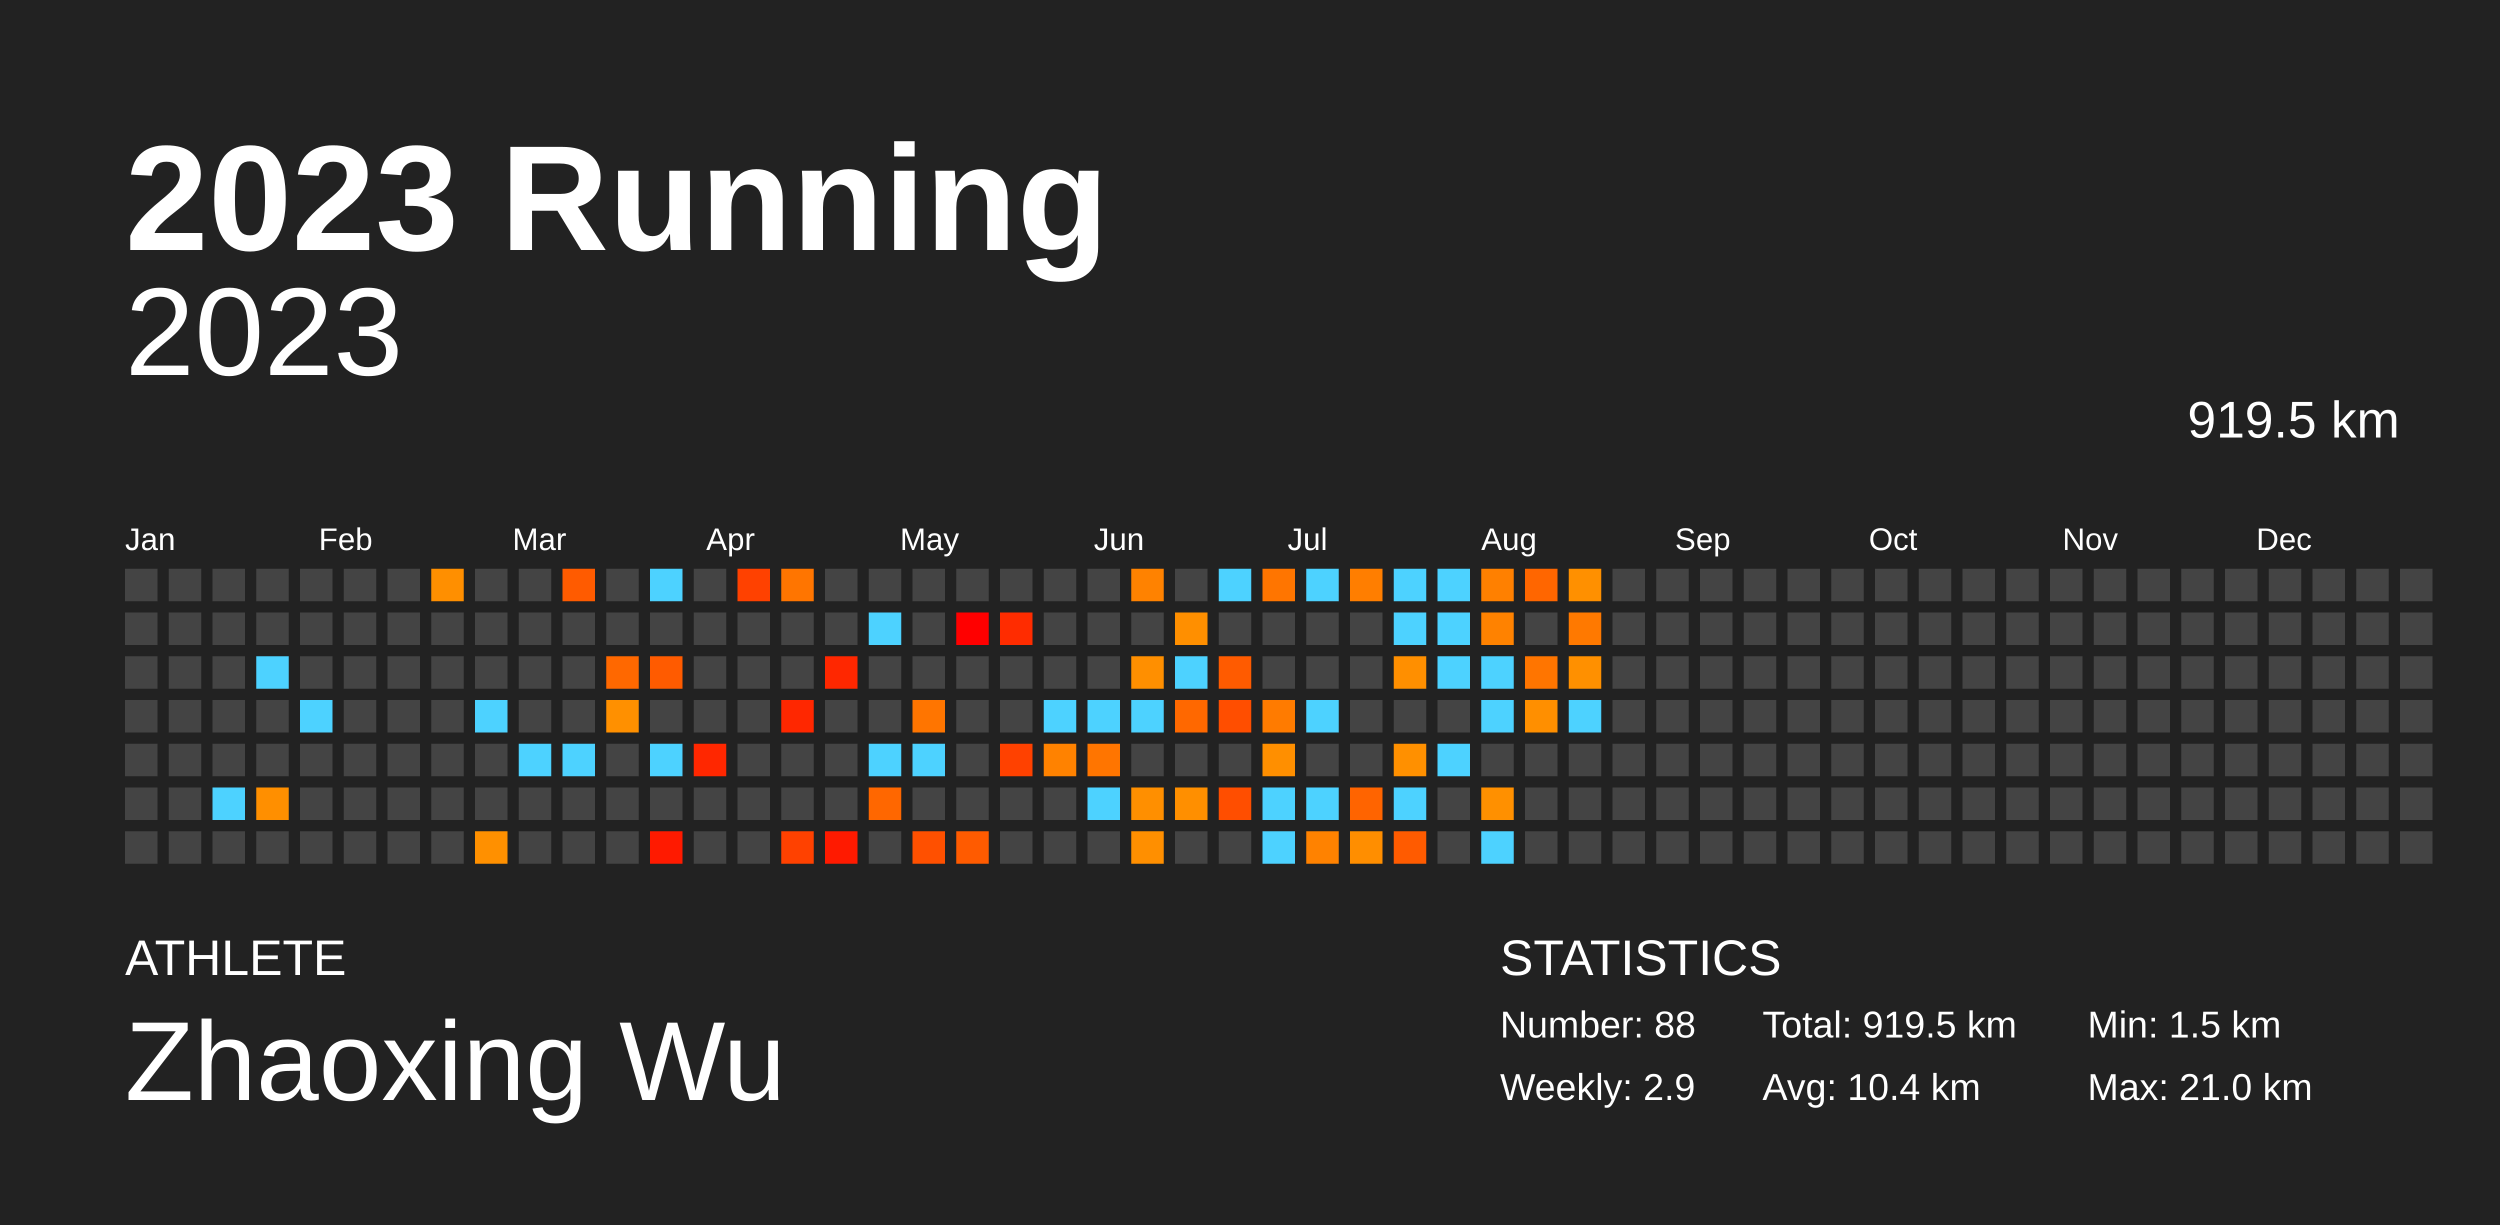
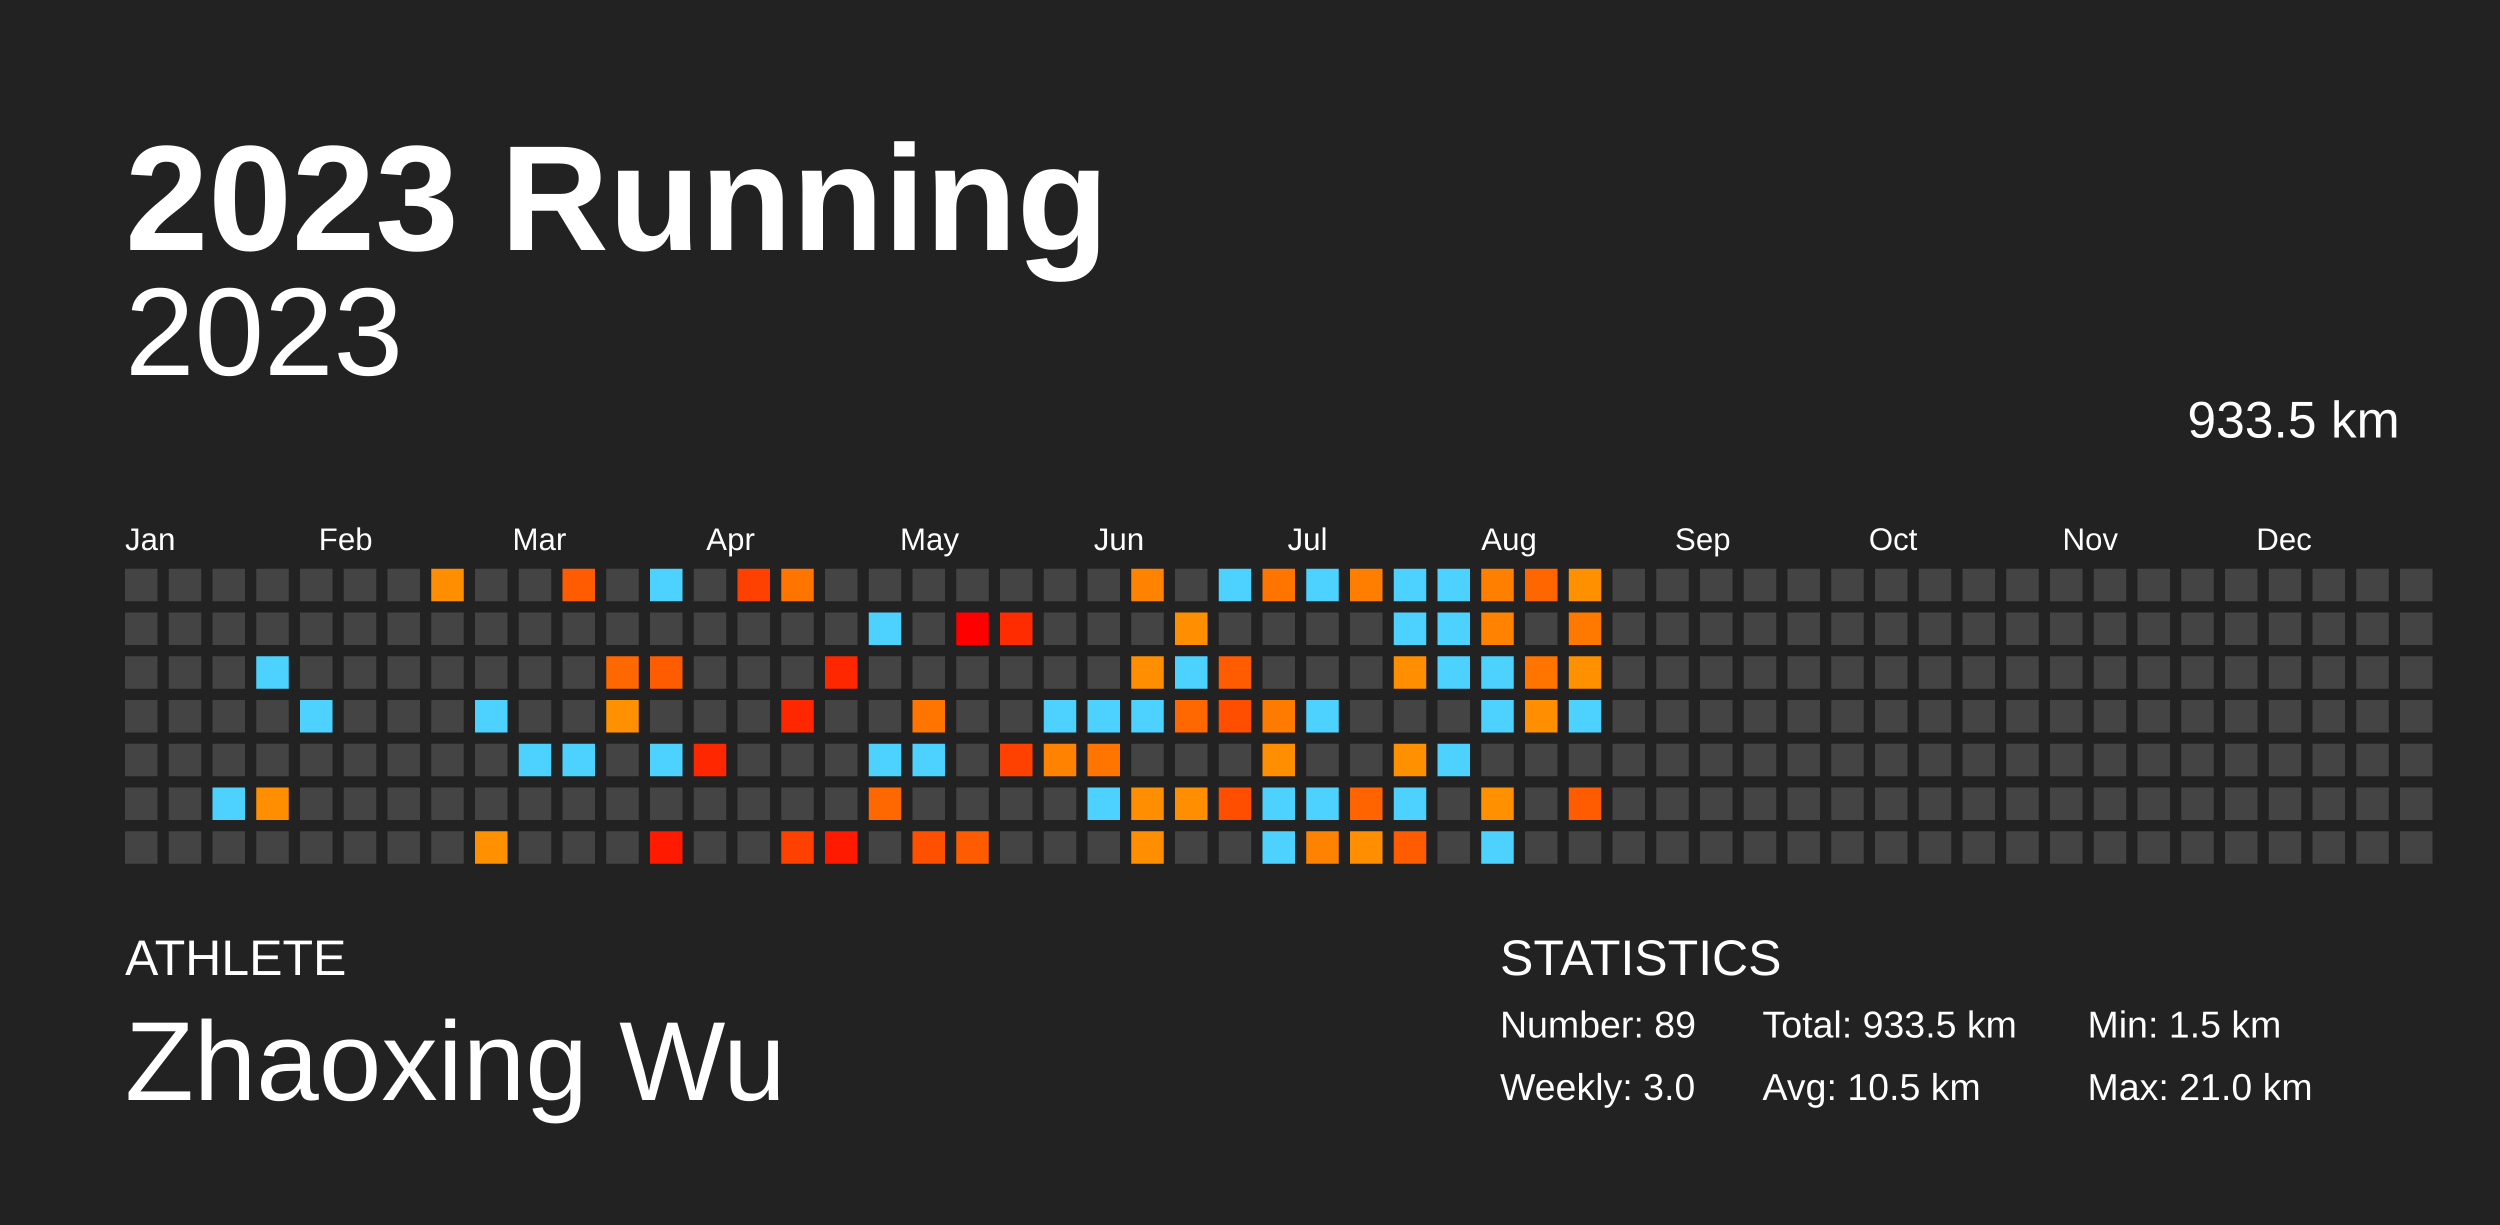
<svg xmlns="http://www.w3.org/2000/svg" baseProfile="full" height="98mm" version="1.1" viewBox="0,0,200,98" width="200mm">
  <defs />
  <rect fill="#222222" height="98" width="200" x="0" y="0" />
  <text fill="#FFFFFF" style="font-size:12px; font-family:Arial; font-weight:bold;" x="10" y="20">2023 Running</text>
  <text fill="#FFFFFF" style="font-size:4px; font-family:Arial" x="10" y="78">ATHLETE</text>
  <text fill="#FFFFFF" style="font-size:9px; font-family:Arial" x="10" y="88">Zhaoxing Wu</text>
  <text fill="#FFFFFF" style="font-size:4px; font-family:Arial" x="120" y="78">STATISTICS</text>
-   <text fill="#FFFFFF" style="font-size:3px; font-family:Arial" x="120" y="83">Number: 88</text>
-   <text fill="#FFFFFF" style="font-size:3px; font-family:Arial" x="120" y="88">Weekly: 2.9</text>
-   <text fill="#FFFFFF" style="font-size:3px; font-family:Arial" x="141" y="83">Total: 919.5 km</text>
-   <text fill="#FFFFFF" style="font-size:3px; font-family:Arial" x="141" y="88">Avg: 10.4 km</text>
+   <text fill="#FFFFFF" style="font-size:3px; font-family:Arial" x="120" y="83">Number: 89</text>
+   <text fill="#FFFFFF" style="font-size:3px; font-family:Arial" x="120" y="88">Weekly: 3.0</text>
+   <text fill="#FFFFFF" style="font-size:3px; font-family:Arial" x="141" y="83">Total: 933.5 km</text>
+   <text fill="#FFFFFF" style="font-size:3px; font-family:Arial" x="141" y="88">Avg: 10.5 km</text>
  <text fill="#FFFFFF" style="font-size:3px; font-family:Arial" x="167" y="83">Min: 1.5 km</text>
  <text fill="#FFFFFF" style="font-size:3px; font-family:Arial" x="167" y="88">Max: 21.0 km</text>
  <text alignment-baseline="hanging" fill="#FFFFFF" style="font-size:10.0px; font-family:Arial;" x="10" y="30">2023</text>
-   <text alignment-baseline="hanging" fill="#FFFFFF" style="font-size:4.125px; font-family:Arial;" x="175" y="35">919.5 km</text>
+   <text alignment-baseline="hanging" fill="#FFFFFF" style="font-size:4.125px; font-family:Arial;" x="175" y="35">933.5 km</text>
  <text fill="#FFFFFF" style="font-size:2.5px; font-family:Arial" x="10.0" y="44">Jan</text>
  <text fill="#FFFFFF" style="font-size:2.5px; font-family:Arial" x="25.5" y="44">Feb</text>
  <text fill="#FFFFFF" style="font-size:2.5px; font-family:Arial" x="41.0" y="44">Mar</text>
  <text fill="#FFFFFF" style="font-size:2.5px; font-family:Arial" x="56.5" y="44">Apr</text>
  <text fill="#FFFFFF" style="font-size:2.5px; font-family:Arial" x="72.0" y="44">May</text>
  <text fill="#FFFFFF" style="font-size:2.5px; font-family:Arial" x="87.5" y="44">Jun</text>
  <text fill="#FFFFFF" style="font-size:2.5px; font-family:Arial" x="103.0" y="44">Jul</text>
  <text fill="#FFFFFF" style="font-size:2.5px; font-family:Arial" x="118.5" y="44">Aug</text>
  <text fill="#FFFFFF" style="font-size:2.5px; font-family:Arial" x="134.0" y="44">Sep</text>
  <text fill="#FFFFFF" style="font-size:2.5px; font-family:Arial" x="149.5" y="44">Oct</text>
  <text fill="#FFFFFF" style="font-size:2.5px; font-family:Arial" x="165.0" y="44">Nov</text>
  <text fill="#FFFFFF" style="font-size:2.5px; font-family:Arial" x="180.5" y="44">Dec</text>
  <rect fill="#444444" height="2.6" width="2.6" x="10.0" y="45.5" />
  <rect fill="#444444" height="2.6" width="2.6" x="10.0" y="49.0" />
  <rect fill="#444444" height="2.6" width="2.6" x="10.0" y="52.5" />
  <rect fill="#444444" height="2.6" width="2.6" x="10.0" y="56.0" />
  <rect fill="#444444" height="2.6" width="2.6" x="10.0" y="59.5" />
  <rect fill="#444444" height="2.6" width="2.6" x="10.0" y="63.0" />
  <rect fill="#444444" height="2.6" width="2.6" x="10.0" y="66.5" />
  <rect fill="#444444" height="2.6" width="2.6" x="13.5" y="45.5" />
  <rect fill="#444444" height="2.6" width="2.6" x="13.5" y="49.0" />
  <rect fill="#444444" height="2.6" width="2.6" x="13.5" y="52.5" />
  <rect fill="#444444" height="2.6" width="2.6" x="13.5" y="56.0" />
  <rect fill="#444444" height="2.6" width="2.6" x="13.5" y="59.5" />
  <rect fill="#444444" height="2.6" width="2.6" x="13.5" y="63.0" />
  <rect fill="#444444" height="2.6" width="2.6" x="13.5" y="66.5" />
  <rect fill="#444444" height="2.6" width="2.6" x="17.0" y="45.5" />
  <rect fill="#444444" height="2.6" width="2.6" x="17.0" y="49.0" />
  <rect fill="#444444" height="2.6" width="2.6" x="17.0" y="52.5" />
  <rect fill="#444444" height="2.6" width="2.6" x="17.0" y="56.0" />
  <rect fill="#444444" height="2.6" width="2.6" x="17.0" y="59.5" />
  <rect fill="#4dd2ff" height="2.6" width="2.6" x="17.0" y="63.0" />
  <rect fill="#444444" height="2.6" width="2.6" x="17.0" y="66.5" />
  <rect fill="#444444" height="2.6" width="2.6" x="20.5" y="45.5" />
  <rect fill="#444444" height="2.6" width="2.6" x="20.5" y="49.0" />
  <rect fill="#4dd2ff" height="2.6" width="2.6" x="20.5" y="52.5" />
  <rect fill="#444444" height="2.6" width="2.6" x="20.5" y="56.0" />
  <rect fill="#444444" height="2.6" width="2.6" x="20.5" y="59.5" />
  <rect fill="#ff8f00" height="2.6" width="2.6" x="20.5" y="63.0" />
  <rect fill="#444444" height="2.6" width="2.6" x="20.5" y="66.5" />
  <rect fill="#444444" height="2.6" width="2.6" x="24.0" y="45.5" />
  <rect fill="#444444" height="2.6" width="2.6" x="24.0" y="49.0" />
  <rect fill="#444444" height="2.6" width="2.6" x="24.0" y="52.5" />
  <rect fill="#4dd2ff" height="2.6" width="2.6" x="24.0" y="56.0" />
  <rect fill="#444444" height="2.6" width="2.6" x="24.0" y="59.5" />
  <rect fill="#444444" height="2.6" width="2.6" x="24.0" y="63.0" />
  <rect fill="#444444" height="2.6" width="2.6" x="24.0" y="66.5" />
  <rect fill="#444444" height="2.6" width="2.6" x="27.5" y="45.5" />
  <rect fill="#444444" height="2.6" width="2.6" x="27.5" y="49.0" />
  <rect fill="#444444" height="2.6" width="2.6" x="27.5" y="52.5" />
  <rect fill="#444444" height="2.6" width="2.6" x="27.5" y="56.0" />
  <rect fill="#444444" height="2.6" width="2.6" x="27.5" y="59.5" />
  <rect fill="#444444" height="2.6" width="2.6" x="27.5" y="63.0" />
  <rect fill="#444444" height="2.6" width="2.6" x="27.5" y="66.5" />
  <rect fill="#444444" height="2.6" width="2.6" x="31.0" y="45.5" />
  <rect fill="#444444" height="2.6" width="2.6" x="31.0" y="49.0" />
  <rect fill="#444444" height="2.6" width="2.6" x="31.0" y="52.5" />
  <rect fill="#444444" height="2.6" width="2.6" x="31.0" y="56.0" />
  <rect fill="#444444" height="2.6" width="2.6" x="31.0" y="59.5" />
  <rect fill="#444444" height="2.6" width="2.6" x="31.0" y="63.0" />
  <rect fill="#444444" height="2.6" width="2.6" x="31.0" y="66.5" />
  <rect fill="#ff8f00" height="2.6" width="2.6" x="34.5" y="45.5" />
  <rect fill="#444444" height="2.6" width="2.6" x="34.5" y="49.0" />
  <rect fill="#444444" height="2.6" width="2.6" x="34.5" y="52.5" />
  <rect fill="#444444" height="2.6" width="2.6" x="34.5" y="56.0" />
  <rect fill="#444444" height="2.6" width="2.6" x="34.5" y="59.5" />
  <rect fill="#444444" height="2.6" width="2.6" x="34.5" y="63.0" />
  <rect fill="#444444" height="2.6" width="2.6" x="34.5" y="66.5" />
  <rect fill="#444444" height="2.6" width="2.6" x="38.0" y="45.5" />
  <rect fill="#444444" height="2.6" width="2.6" x="38.0" y="49.0" />
  <rect fill="#444444" height="2.6" width="2.6" x="38.0" y="52.5" />
  <rect fill="#4dd2ff" height="2.6" width="2.6" x="38.0" y="56.0" />
  <rect fill="#444444" height="2.6" width="2.6" x="38.0" y="59.5" />
  <rect fill="#444444" height="2.6" width="2.6" x="38.0" y="63.0" />
  <rect fill="#ff9000" height="2.6" width="2.6" x="38.0" y="66.5" />
  <rect fill="#444444" height="2.6" width="2.6" x="41.5" y="45.5" />
  <rect fill="#444444" height="2.6" width="2.6" x="41.5" y="49.0" />
  <rect fill="#444444" height="2.6" width="2.6" x="41.5" y="52.5" />
  <rect fill="#444444" height="2.6" width="2.6" x="41.5" y="56.0" />
  <rect fill="#4dd2ff" height="2.6" width="2.6" x="41.5" y="59.5" />
  <rect fill="#444444" height="2.6" width="2.6" x="41.5" y="63.0" />
  <rect fill="#444444" height="2.6" width="2.6" x="41.5" y="66.5" />
  <rect fill="#ff5b00" height="2.6" width="2.6" x="45.0" y="45.5" />
  <rect fill="#444444" height="2.6" width="2.6" x="45.0" y="49.0" />
  <rect fill="#444444" height="2.6" width="2.6" x="45.0" y="52.5" />
  <rect fill="#444444" height="2.6" width="2.6" x="45.0" y="56.0" />
  <rect fill="#4dd2ff" height="2.6" width="2.6" x="45.0" y="59.5" />
  <rect fill="#444444" height="2.6" width="2.6" x="45.0" y="63.0" />
  <rect fill="#444444" height="2.6" width="2.6" x="45.0" y="66.5" />
  <rect fill="#444444" height="2.6" width="2.6" x="48.5" y="45.5" />
  <rect fill="#444444" height="2.6" width="2.6" x="48.5" y="49.0" />
  <rect fill="#ff6800" height="2.6" width="2.6" x="48.5" y="52.5" />
  <rect fill="#ff9000" height="2.6" width="2.6" x="48.5" y="56.0" />
  <rect fill="#444444" height="2.6" width="2.6" x="48.5" y="59.5" />
  <rect fill="#444444" height="2.6" width="2.6" x="48.5" y="63.0" />
  <rect fill="#444444" height="2.6" width="2.6" x="48.5" y="66.5" />
  <rect fill="#4dd2ff" height="2.6" width="2.6" x="52.0" y="45.5" />
  <rect fill="#444444" height="2.6" width="2.6" x="52.0" y="49.0" />
  <rect fill="#ff5b00" height="2.6" width="2.6" x="52.0" y="52.5" />
  <rect fill="#444444" height="2.6" width="2.6" x="52.0" y="56.0" />
  <rect fill="#4dd2ff" height="2.6" width="2.6" x="52.0" y="59.5" />
  <rect fill="#444444" height="2.6" width="2.6" x="52.0" y="63.0" />
  <rect fill="#ff1a00" height="2.6" width="2.6" x="52.0" y="66.5" />
  <rect fill="#444444" height="2.6" width="2.6" x="55.5" y="45.5" />
  <rect fill="#444444" height="2.6" width="2.6" x="55.5" y="49.0" />
  <rect fill="#444444" height="2.6" width="2.6" x="55.5" y="52.5" />
  <rect fill="#444444" height="2.6" width="2.6" x="55.5" y="56.0" />
  <rect fill="#ff2700" height="2.6" width="2.6" x="55.5" y="59.5" />
  <rect fill="#444444" height="2.6" width="2.6" x="55.5" y="63.0" />
  <rect fill="#444444" height="2.6" width="2.6" x="55.5" y="66.5" />
  <rect fill="#ff4100" height="2.6" width="2.6" x="59.0" y="45.5" />
  <rect fill="#444444" height="2.6" width="2.6" x="59.0" y="49.0" />
  <rect fill="#444444" height="2.6" width="2.6" x="59.0" y="52.5" />
  <rect fill="#444444" height="2.6" width="2.6" x="59.0" y="56.0" />
  <rect fill="#444444" height="2.6" width="2.6" x="59.0" y="59.5" />
  <rect fill="#444444" height="2.6" width="2.6" x="59.0" y="63.0" />
  <rect fill="#444444" height="2.6" width="2.6" x="59.0" y="66.5" />
  <rect fill="#ff7500" height="2.6" width="2.6" x="62.5" y="45.5" />
  <rect fill="#444444" height="2.6" width="2.6" x="62.5" y="49.0" />
  <rect fill="#444444" height="2.6" width="2.6" x="62.5" y="52.5" />
  <rect fill="#ff2700" height="2.6" width="2.6" x="62.5" y="56.0" />
  <rect fill="#444444" height="2.6" width="2.6" x="62.5" y="59.5" />
  <rect fill="#444444" height="2.6" width="2.6" x="62.5" y="63.0" />
  <rect fill="#ff4100" height="2.6" width="2.6" x="62.5" y="66.5" />
  <rect fill="#444444" height="2.6" width="2.6" x="66.0" y="45.5" />
  <rect fill="#444444" height="2.6" width="2.6" x="66.0" y="49.0" />
  <rect fill="#ff2700" height="2.6" width="2.6" x="66.0" y="52.5" />
  <rect fill="#444444" height="2.6" width="2.6" x="66.0" y="56.0" />
  <rect fill="#444444" height="2.6" width="2.6" x="66.0" y="59.5" />
  <rect fill="#444444" height="2.6" width="2.6" x="66.0" y="63.0" />
  <rect fill="#ff1a00" height="2.6" width="2.6" x="66.0" y="66.5" />
  <rect fill="#444444" height="2.6" width="2.6" x="69.5" y="45.5" />
  <rect fill="#4dd2ff" height="2.6" width="2.6" x="69.5" y="49.0" />
  <rect fill="#444444" height="2.6" width="2.6" x="69.5" y="52.5" />
  <rect fill="#444444" height="2.6" width="2.6" x="69.5" y="56.0" />
  <rect fill="#4dd2ff" height="2.6" width="2.6" x="69.5" y="59.5" />
  <rect fill="#ff6700" height="2.6" width="2.6" x="69.5" y="63.0" />
  <rect fill="#444444" height="2.6" width="2.6" x="69.5" y="66.5" />
  <rect fill="#444444" height="2.6" width="2.6" x="73.0" y="45.5" />
  <rect fill="#444444" height="2.6" width="2.6" x="73.0" y="49.0" />
  <rect fill="#444444" height="2.6" width="2.6" x="73.0" y="52.5" />
  <rect fill="#ff7500" height="2.6" width="2.6" x="73.0" y="56.0" />
  <rect fill="#4dd2ff" height="2.6" width="2.6" x="73.0" y="59.5" />
  <rect fill="#444444" height="2.6" width="2.6" x="73.0" y="63.0" />
  <rect fill="#ff5000" height="2.6" width="2.6" x="73.0" y="66.5" />
  <rect fill="#444444" height="2.6" width="2.6" x="76.5" y="45.5" />
  <rect fill="red" height="2.6" width="2.6" x="76.5" y="49.0" />
  <rect fill="#444444" height="2.6" width="2.6" x="76.5" y="52.5" />
  <rect fill="#444444" height="2.6" width="2.6" x="76.5" y="56.0" />
  <rect fill="#444444" height="2.6" width="2.6" x="76.5" y="59.5" />
  <rect fill="#444444" height="2.6" width="2.6" x="76.5" y="63.0" />
  <rect fill="#ff5b00" height="2.6" width="2.6" x="76.5" y="66.5" />
  <rect fill="#444444" height="2.6" width="2.6" x="80.0" y="45.5" />
  <rect fill="#ff2c00" height="2.6" width="2.6" x="80.0" y="49.0" />
  <rect fill="#444444" height="2.6" width="2.6" x="80.0" y="52.5" />
  <rect fill="#444444" height="2.6" width="2.6" x="80.0" y="56.0" />
  <rect fill="#ff4100" height="2.6" width="2.6" x="80.0" y="59.5" />
  <rect fill="#444444" height="2.6" width="2.6" x="80.0" y="63.0" />
  <rect fill="#444444" height="2.6" width="2.6" x="80.0" y="66.5" />
  <rect fill="#444444" height="2.6" width="2.6" x="83.5" y="45.5" />
  <rect fill="#444444" height="2.6" width="2.6" x="83.5" y="49.0" />
  <rect fill="#444444" height="2.6" width="2.6" x="83.5" y="52.5" />
  <rect fill="#4dd2ff" height="2.6" width="2.6" x="83.5" y="56.0" />
  <rect fill="#ff8200" height="2.6" width="2.6" x="83.5" y="59.5" />
  <rect fill="#444444" height="2.6" width="2.6" x="83.5" y="63.0" />
  <rect fill="#444444" height="2.6" width="2.6" x="83.5" y="66.5" />
  <rect fill="#444444" height="2.6" width="2.6" x="87.0" y="45.5" />
  <rect fill="#444444" height="2.6" width="2.6" x="87.0" y="49.0" />
  <rect fill="#444444" height="2.6" width="2.6" x="87.0" y="52.5" />
  <rect fill="#4dd2ff" height="2.6" width="2.6" x="87.0" y="56.0" />
  <rect fill="#ff7500" height="2.6" width="2.6" x="87.0" y="59.5" />
  <rect fill="#4dd2ff" height="2.6" width="2.6" x="87.0" y="63.0" />
  <rect fill="#444444" height="2.6" width="2.6" x="87.0" y="66.5" />
  <rect fill="#ff8200" height="2.6" width="2.6" x="90.5" y="45.5" />
  <rect fill="#444444" height="2.6" width="2.6" x="90.5" y="49.0" />
  <rect fill="#ff8f00" height="2.6" width="2.6" x="90.5" y="52.5" />
  <rect fill="#4dd2ff" height="2.6" width="2.6" x="90.5" y="56.0" />
  <rect fill="#444444" height="2.6" width="2.6" x="90.5" y="59.5" />
  <rect fill="#ff8f00" height="2.6" width="2.6" x="90.5" y="63.0" />
  <rect fill="#ff8f00" height="2.6" width="2.6" x="90.5" y="66.5" />
  <rect fill="#444444" height="2.6" width="2.6" x="94.0" y="45.5" />
  <rect fill="#ff8f00" height="2.6" width="2.6" x="94.0" y="49.0" />
  <rect fill="#4dd2ff" height="2.6" width="2.6" x="94.0" y="52.5" />
  <rect fill="#ff6800" height="2.6" width="2.6" x="94.0" y="56.0" />
  <rect fill="#444444" height="2.6" width="2.6" x="94.0" y="59.5" />
  <rect fill="#ff8f00" height="2.6" width="2.6" x="94.0" y="63.0" />
  <rect fill="#444444" height="2.6" width="2.6" x="94.0" y="66.5" />
  <rect fill="#4dd2ff" height="2.6" width="2.6" x="97.5" y="45.5" />
  <rect fill="#444444" height="2.6" width="2.6" x="97.5" y="49.0" />
  <rect fill="#ff5b00" height="2.6" width="2.6" x="97.5" y="52.5" />
  <rect fill="#ff4e00" height="2.6" width="2.6" x="97.5" y="56.0" />
  <rect fill="#444444" height="2.6" width="2.6" x="97.5" y="59.5" />
  <rect fill="#ff4e00" height="2.6" width="2.6" x="97.5" y="63.0" />
  <rect fill="#444444" height="2.6" width="2.6" x="97.5" y="66.5" />
  <rect fill="#ff7500" height="2.6" width="2.6" x="101.0" y="45.5" />
  <rect fill="#444444" height="2.6" width="2.6" x="101.0" y="49.0" />
  <rect fill="#444444" height="2.6" width="2.6" x="101.0" y="52.5" />
  <rect fill="#ff7b00" height="2.6" width="2.6" x="101.0" y="56.0" />
  <rect fill="#ff8f00" height="2.6" width="2.6" x="101.0" y="59.5" />
  <rect fill="#4dd2ff" height="2.6" width="2.6" x="101.0" y="63.0" />
  <rect fill="#4dd2ff" height="2.6" width="2.6" x="101.0" y="66.5" />
  <rect fill="#4dd2ff" height="2.6" width="2.6" x="104.5" y="45.5" />
  <rect fill="#444444" height="2.6" width="2.6" x="104.5" y="49.0" />
  <rect fill="#444444" height="2.6" width="2.6" x="104.5" y="52.5" />
  <rect fill="#4dd2ff" height="2.6" width="2.6" x="104.5" y="56.0" />
  <rect fill="#444444" height="2.6" width="2.6" x="104.5" y="59.5" />
  <rect fill="#4dd2ff" height="2.6" width="2.6" x="104.5" y="63.0" />
  <rect fill="#ff8200" height="2.6" width="2.6" x="104.5" y="66.5" />
  <rect fill="#ff7e00" height="2.6" width="2.6" x="108.0" y="45.5" />
  <rect fill="#444444" height="2.6" width="2.6" x="108.0" y="49.0" />
  <rect fill="#444444" height="2.6" width="2.6" x="108.0" y="52.5" />
  <rect fill="#444444" height="2.6" width="2.6" x="108.0" y="56.0" />
  <rect fill="#444444" height="2.6" width="2.6" x="108.0" y="59.5" />
  <rect fill="#ff6400" height="2.6" width="2.6" x="108.0" y="63.0" />
  <rect fill="#ff8e00" height="2.6" width="2.6" x="108.0" y="66.5" />
  <rect fill="#4dd2ff" height="2.6" width="2.6" x="111.5" y="45.5" />
  <rect fill="#4dd2ff" height="2.6" width="2.6" x="111.5" y="49.0" />
  <rect fill="#ff8f00" height="2.6" width="2.6" x="111.5" y="52.5" />
  <rect fill="#444444" height="2.6" width="2.6" x="111.5" y="56.0" />
  <rect fill="#ff9000" height="2.6" width="2.6" x="111.5" y="59.5" />
  <rect fill="#4dd2ff" height="2.6" width="2.6" x="111.5" y="63.0" />
  <rect fill="#ff5b00" height="2.6" width="2.6" x="111.5" y="66.5" />
  <rect fill="#4dd2ff" height="2.6" width="2.6" x="115.0" y="45.5" />
  <rect fill="#4dd2ff" height="2.6" width="2.6" x="115.0" y="49.0" />
  <rect fill="#4dd2ff" height="2.6" width="2.6" x="115.0" y="52.5" />
  <rect fill="#444444" height="2.6" width="2.6" x="115.0" y="56.0" />
  <rect fill="#4dd2ff" height="2.6" width="2.6" x="115.0" y="59.5" />
  <rect fill="#444444" height="2.6" width="2.6" x="115.0" y="63.0" />
  <rect fill="#444444" height="2.6" width="2.6" x="115.0" y="66.5" />
  <rect fill="#ff8000" height="2.6" width="2.6" x="118.5" y="45.5" />
  <rect fill="#ff8200" height="2.6" width="2.6" x="118.5" y="49.0" />
  <rect fill="#4dd2ff" height="2.6" width="2.6" x="118.5" y="52.5" />
  <rect fill="#4dd2ff" height="2.6" width="2.6" x="118.5" y="56.0" />
  <rect fill="#444444" height="2.6" width="2.6" x="118.5" y="59.5" />
  <rect fill="#ff9000" height="2.6" width="2.6" x="118.5" y="63.0" />
  <rect fill="#4dd2ff" height="2.6" width="2.6" x="118.5" y="66.5" />
  <rect fill="#ff6600" height="2.6" width="2.6" x="122.0" y="45.5" />
  <rect fill="#444444" height="2.6" width="2.6" x="122.0" y="49.0" />
  <rect fill="#ff7500" height="2.6" width="2.6" x="122.0" y="52.5" />
  <rect fill="#ff8f00" height="2.6" width="2.6" x="122.0" y="56.0" />
  <rect fill="#444444" height="2.6" width="2.6" x="122.0" y="59.5" />
  <rect fill="#444444" height="2.6" width="2.6" x="122.0" y="63.0" />
  <rect fill="#444444" height="2.6" width="2.6" x="122.0" y="66.5" />
  <rect fill="#ff9000" height="2.6" width="2.6" x="125.5" y="45.5" />
  <rect fill="#ff7900" height="2.6" width="2.6" x="125.5" y="49.0" />
  <rect fill="#ff9000" height="2.6" width="2.6" x="125.5" y="52.5" />
  <rect fill="#4dd2ff" height="2.6" width="2.6" x="125.5" y="56.0" />
  <rect fill="#444444" height="2.6" width="2.6" x="125.5" y="59.5" />
-   <rect fill="#444444" height="2.6" width="2.6" x="125.5" y="63.0" />
+   <rect fill="#ff5b00" height="2.6" width="2.6" x="125.5" y="63.0" />
  <rect fill="#444444" height="2.6" width="2.6" x="125.5" y="66.5" />
  <rect fill="#444444" height="2.6" width="2.6" x="129.0" y="45.5" />
  <rect fill="#444444" height="2.6" width="2.6" x="129.0" y="49.0" />
  <rect fill="#444444" height="2.6" width="2.6" x="129.0" y="52.5" />
  <rect fill="#444444" height="2.6" width="2.6" x="129.0" y="56.0" />
  <rect fill="#444444" height="2.6" width="2.6" x="129.0" y="59.5" />
  <rect fill="#444444" height="2.6" width="2.6" x="129.0" y="63.0" />
  <rect fill="#444444" height="2.6" width="2.6" x="129.0" y="66.5" />
  <rect fill="#444444" height="2.6" width="2.6" x="132.5" y="45.5" />
  <rect fill="#444444" height="2.6" width="2.6" x="132.5" y="49.0" />
  <rect fill="#444444" height="2.6" width="2.6" x="132.5" y="52.5" />
  <rect fill="#444444" height="2.6" width="2.6" x="132.5" y="56.0" />
  <rect fill="#444444" height="2.6" width="2.6" x="132.5" y="59.5" />
  <rect fill="#444444" height="2.6" width="2.6" x="132.5" y="63.0" />
  <rect fill="#444444" height="2.6" width="2.6" x="132.5" y="66.5" />
  <rect fill="#444444" height="2.6" width="2.6" x="136.0" y="45.5" />
  <rect fill="#444444" height="2.6" width="2.6" x="136.0" y="49.0" />
  <rect fill="#444444" height="2.6" width="2.6" x="136.0" y="52.5" />
  <rect fill="#444444" height="2.6" width="2.6" x="136.0" y="56.0" />
  <rect fill="#444444" height="2.6" width="2.6" x="136.0" y="59.5" />
  <rect fill="#444444" height="2.6" width="2.6" x="136.0" y="63.0" />
  <rect fill="#444444" height="2.6" width="2.6" x="136.0" y="66.5" />
  <rect fill="#444444" height="2.6" width="2.6" x="139.5" y="45.5" />
  <rect fill="#444444" height="2.6" width="2.6" x="139.5" y="49.0" />
  <rect fill="#444444" height="2.6" width="2.6" x="139.5" y="52.5" />
  <rect fill="#444444" height="2.6" width="2.6" x="139.5" y="56.0" />
  <rect fill="#444444" height="2.6" width="2.6" x="139.5" y="59.5" />
  <rect fill="#444444" height="2.6" width="2.6" x="139.5" y="63.0" />
  <rect fill="#444444" height="2.6" width="2.6" x="139.5" y="66.5" />
  <rect fill="#444444" height="2.6" width="2.6" x="143.0" y="45.5" />
  <rect fill="#444444" height="2.6" width="2.6" x="143.0" y="49.0" />
  <rect fill="#444444" height="2.6" width="2.6" x="143.0" y="52.5" />
  <rect fill="#444444" height="2.6" width="2.6" x="143.0" y="56.0" />
  <rect fill="#444444" height="2.6" width="2.6" x="143.0" y="59.5" />
  <rect fill="#444444" height="2.6" width="2.6" x="143.0" y="63.0" />
  <rect fill="#444444" height="2.6" width="2.6" x="143.0" y="66.5" />
  <rect fill="#444444" height="2.6" width="2.6" x="146.5" y="45.5" />
  <rect fill="#444444" height="2.6" width="2.6" x="146.5" y="49.0" />
  <rect fill="#444444" height="2.6" width="2.6" x="146.5" y="52.5" />
  <rect fill="#444444" height="2.6" width="2.6" x="146.5" y="56.0" />
  <rect fill="#444444" height="2.6" width="2.6" x="146.5" y="59.5" />
  <rect fill="#444444" height="2.6" width="2.6" x="146.5" y="63.0" />
  <rect fill="#444444" height="2.6" width="2.6" x="146.5" y="66.5" />
  <rect fill="#444444" height="2.6" width="2.6" x="150.0" y="45.5" />
  <rect fill="#444444" height="2.6" width="2.6" x="150.0" y="49.0" />
  <rect fill="#444444" height="2.6" width="2.6" x="150.0" y="52.5" />
  <rect fill="#444444" height="2.6" width="2.6" x="150.0" y="56.0" />
  <rect fill="#444444" height="2.6" width="2.6" x="150.0" y="59.5" />
  <rect fill="#444444" height="2.6" width="2.6" x="150.0" y="63.0" />
  <rect fill="#444444" height="2.6" width="2.6" x="150.0" y="66.5" />
  <rect fill="#444444" height="2.6" width="2.6" x="153.5" y="45.5" />
  <rect fill="#444444" height="2.6" width="2.6" x="153.5" y="49.0" />
  <rect fill="#444444" height="2.6" width="2.6" x="153.5" y="52.5" />
  <rect fill="#444444" height="2.6" width="2.6" x="153.5" y="56.0" />
  <rect fill="#444444" height="2.6" width="2.6" x="153.5" y="59.5" />
  <rect fill="#444444" height="2.6" width="2.6" x="153.5" y="63.0" />
  <rect fill="#444444" height="2.6" width="2.6" x="153.5" y="66.5" />
  <rect fill="#444444" height="2.6" width="2.6" x="157.0" y="45.5" />
  <rect fill="#444444" height="2.6" width="2.6" x="157.0" y="49.0" />
  <rect fill="#444444" height="2.6" width="2.6" x="157.0" y="52.5" />
  <rect fill="#444444" height="2.6" width="2.6" x="157.0" y="56.0" />
  <rect fill="#444444" height="2.6" width="2.6" x="157.0" y="59.5" />
  <rect fill="#444444" height="2.6" width="2.6" x="157.0" y="63.0" />
  <rect fill="#444444" height="2.6" width="2.6" x="157.0" y="66.5" />
  <rect fill="#444444" height="2.6" width="2.6" x="160.5" y="45.5" />
  <rect fill="#444444" height="2.6" width="2.6" x="160.5" y="49.0" />
  <rect fill="#444444" height="2.6" width="2.6" x="160.5" y="52.5" />
  <rect fill="#444444" height="2.6" width="2.6" x="160.5" y="56.0" />
  <rect fill="#444444" height="2.6" width="2.6" x="160.5" y="59.5" />
  <rect fill="#444444" height="2.6" width="2.6" x="160.5" y="63.0" />
  <rect fill="#444444" height="2.6" width="2.6" x="160.5" y="66.5" />
  <rect fill="#444444" height="2.6" width="2.6" x="164.0" y="45.5" />
  <rect fill="#444444" height="2.6" width="2.6" x="164.0" y="49.0" />
  <rect fill="#444444" height="2.6" width="2.6" x="164.0" y="52.5" />
  <rect fill="#444444" height="2.6" width="2.6" x="164.0" y="56.0" />
  <rect fill="#444444" height="2.6" width="2.6" x="164.0" y="59.5" />
  <rect fill="#444444" height="2.6" width="2.6" x="164.0" y="63.0" />
  <rect fill="#444444" height="2.6" width="2.6" x="164.0" y="66.5" />
  <rect fill="#444444" height="2.6" width="2.6" x="167.5" y="45.5" />
  <rect fill="#444444" height="2.6" width="2.6" x="167.5" y="49.0" />
  <rect fill="#444444" height="2.6" width="2.6" x="167.5" y="52.5" />
  <rect fill="#444444" height="2.6" width="2.6" x="167.5" y="56.0" />
  <rect fill="#444444" height="2.6" width="2.6" x="167.5" y="59.5" />
  <rect fill="#444444" height="2.6" width="2.6" x="167.5" y="63.0" />
  <rect fill="#444444" height="2.6" width="2.6" x="167.5" y="66.5" />
  <rect fill="#444444" height="2.6" width="2.6" x="171.0" y="45.5" />
  <rect fill="#444444" height="2.6" width="2.6" x="171.0" y="49.0" />
  <rect fill="#444444" height="2.6" width="2.6" x="171.0" y="52.5" />
  <rect fill="#444444" height="2.6" width="2.6" x="171.0" y="56.0" />
  <rect fill="#444444" height="2.6" width="2.6" x="171.0" y="59.5" />
  <rect fill="#444444" height="2.6" width="2.6" x="171.0" y="63.0" />
  <rect fill="#444444" height="2.6" width="2.6" x="171.0" y="66.5" />
  <rect fill="#444444" height="2.6" width="2.6" x="174.5" y="45.5" />
  <rect fill="#444444" height="2.6" width="2.6" x="174.5" y="49.0" />
  <rect fill="#444444" height="2.6" width="2.6" x="174.5" y="52.5" />
  <rect fill="#444444" height="2.6" width="2.6" x="174.5" y="56.0" />
  <rect fill="#444444" height="2.6" width="2.6" x="174.5" y="59.5" />
  <rect fill="#444444" height="2.6" width="2.6" x="174.5" y="63.0" />
  <rect fill="#444444" height="2.6" width="2.6" x="174.5" y="66.5" />
  <rect fill="#444444" height="2.6" width="2.6" x="178.0" y="45.5" />
  <rect fill="#444444" height="2.6" width="2.6" x="178.0" y="49.0" />
  <rect fill="#444444" height="2.6" width="2.6" x="178.0" y="52.5" />
  <rect fill="#444444" height="2.6" width="2.6" x="178.0" y="56.0" />
  <rect fill="#444444" height="2.6" width="2.6" x="178.0" y="59.5" />
  <rect fill="#444444" height="2.6" width="2.6" x="178.0" y="63.0" />
  <rect fill="#444444" height="2.6" width="2.6" x="178.0" y="66.5" />
  <rect fill="#444444" height="2.6" width="2.6" x="181.5" y="45.5" />
  <rect fill="#444444" height="2.6" width="2.6" x="181.5" y="49.0" />
  <rect fill="#444444" height="2.6" width="2.6" x="181.5" y="52.5" />
  <rect fill="#444444" height="2.6" width="2.6" x="181.5" y="56.0" />
  <rect fill="#444444" height="2.6" width="2.6" x="181.5" y="59.5" />
  <rect fill="#444444" height="2.6" width="2.6" x="181.5" y="63.0" />
  <rect fill="#444444" height="2.6" width="2.6" x="181.5" y="66.5" />
  <rect fill="#444444" height="2.6" width="2.6" x="185.0" y="45.5" />
  <rect fill="#444444" height="2.6" width="2.6" x="185.0" y="49.0" />
  <rect fill="#444444" height="2.6" width="2.6" x="185.0" y="52.5" />
  <rect fill="#444444" height="2.6" width="2.6" x="185.0" y="56.0" />
  <rect fill="#444444" height="2.6" width="2.6" x="185.0" y="59.5" />
  <rect fill="#444444" height="2.6" width="2.6" x="185.0" y="63.0" />
  <rect fill="#444444" height="2.6" width="2.6" x="185.0" y="66.5" />
  <rect fill="#444444" height="2.6" width="2.6" x="188.5" y="45.5" />
  <rect fill="#444444" height="2.6" width="2.6" x="188.5" y="49.0" />
  <rect fill="#444444" height="2.6" width="2.6" x="188.5" y="52.5" />
  <rect fill="#444444" height="2.6" width="2.6" x="188.5" y="56.0" />
  <rect fill="#444444" height="2.6" width="2.6" x="188.5" y="59.5" />
  <rect fill="#444444" height="2.6" width="2.6" x="188.5" y="63.0" />
  <rect fill="#444444" height="2.6" width="2.6" x="188.5" y="66.5" />
  <rect fill="#444444" height="2.6" width="2.6" x="192.0" y="45.5" />
  <rect fill="#444444" height="2.6" width="2.6" x="192.0" y="49.0" />
  <rect fill="#444444" height="2.6" width="2.6" x="192.0" y="52.5" />
  <rect fill="#444444" height="2.6" width="2.6" x="192.0" y="56.0" />
  <rect fill="#444444" height="2.6" width="2.6" x="192.0" y="59.5" />
  <rect fill="#444444" height="2.6" width="2.6" x="192.0" y="63.0" />
  <rect fill="#444444" height="2.6" width="2.6" x="192.0" y="66.5" />
</svg>
